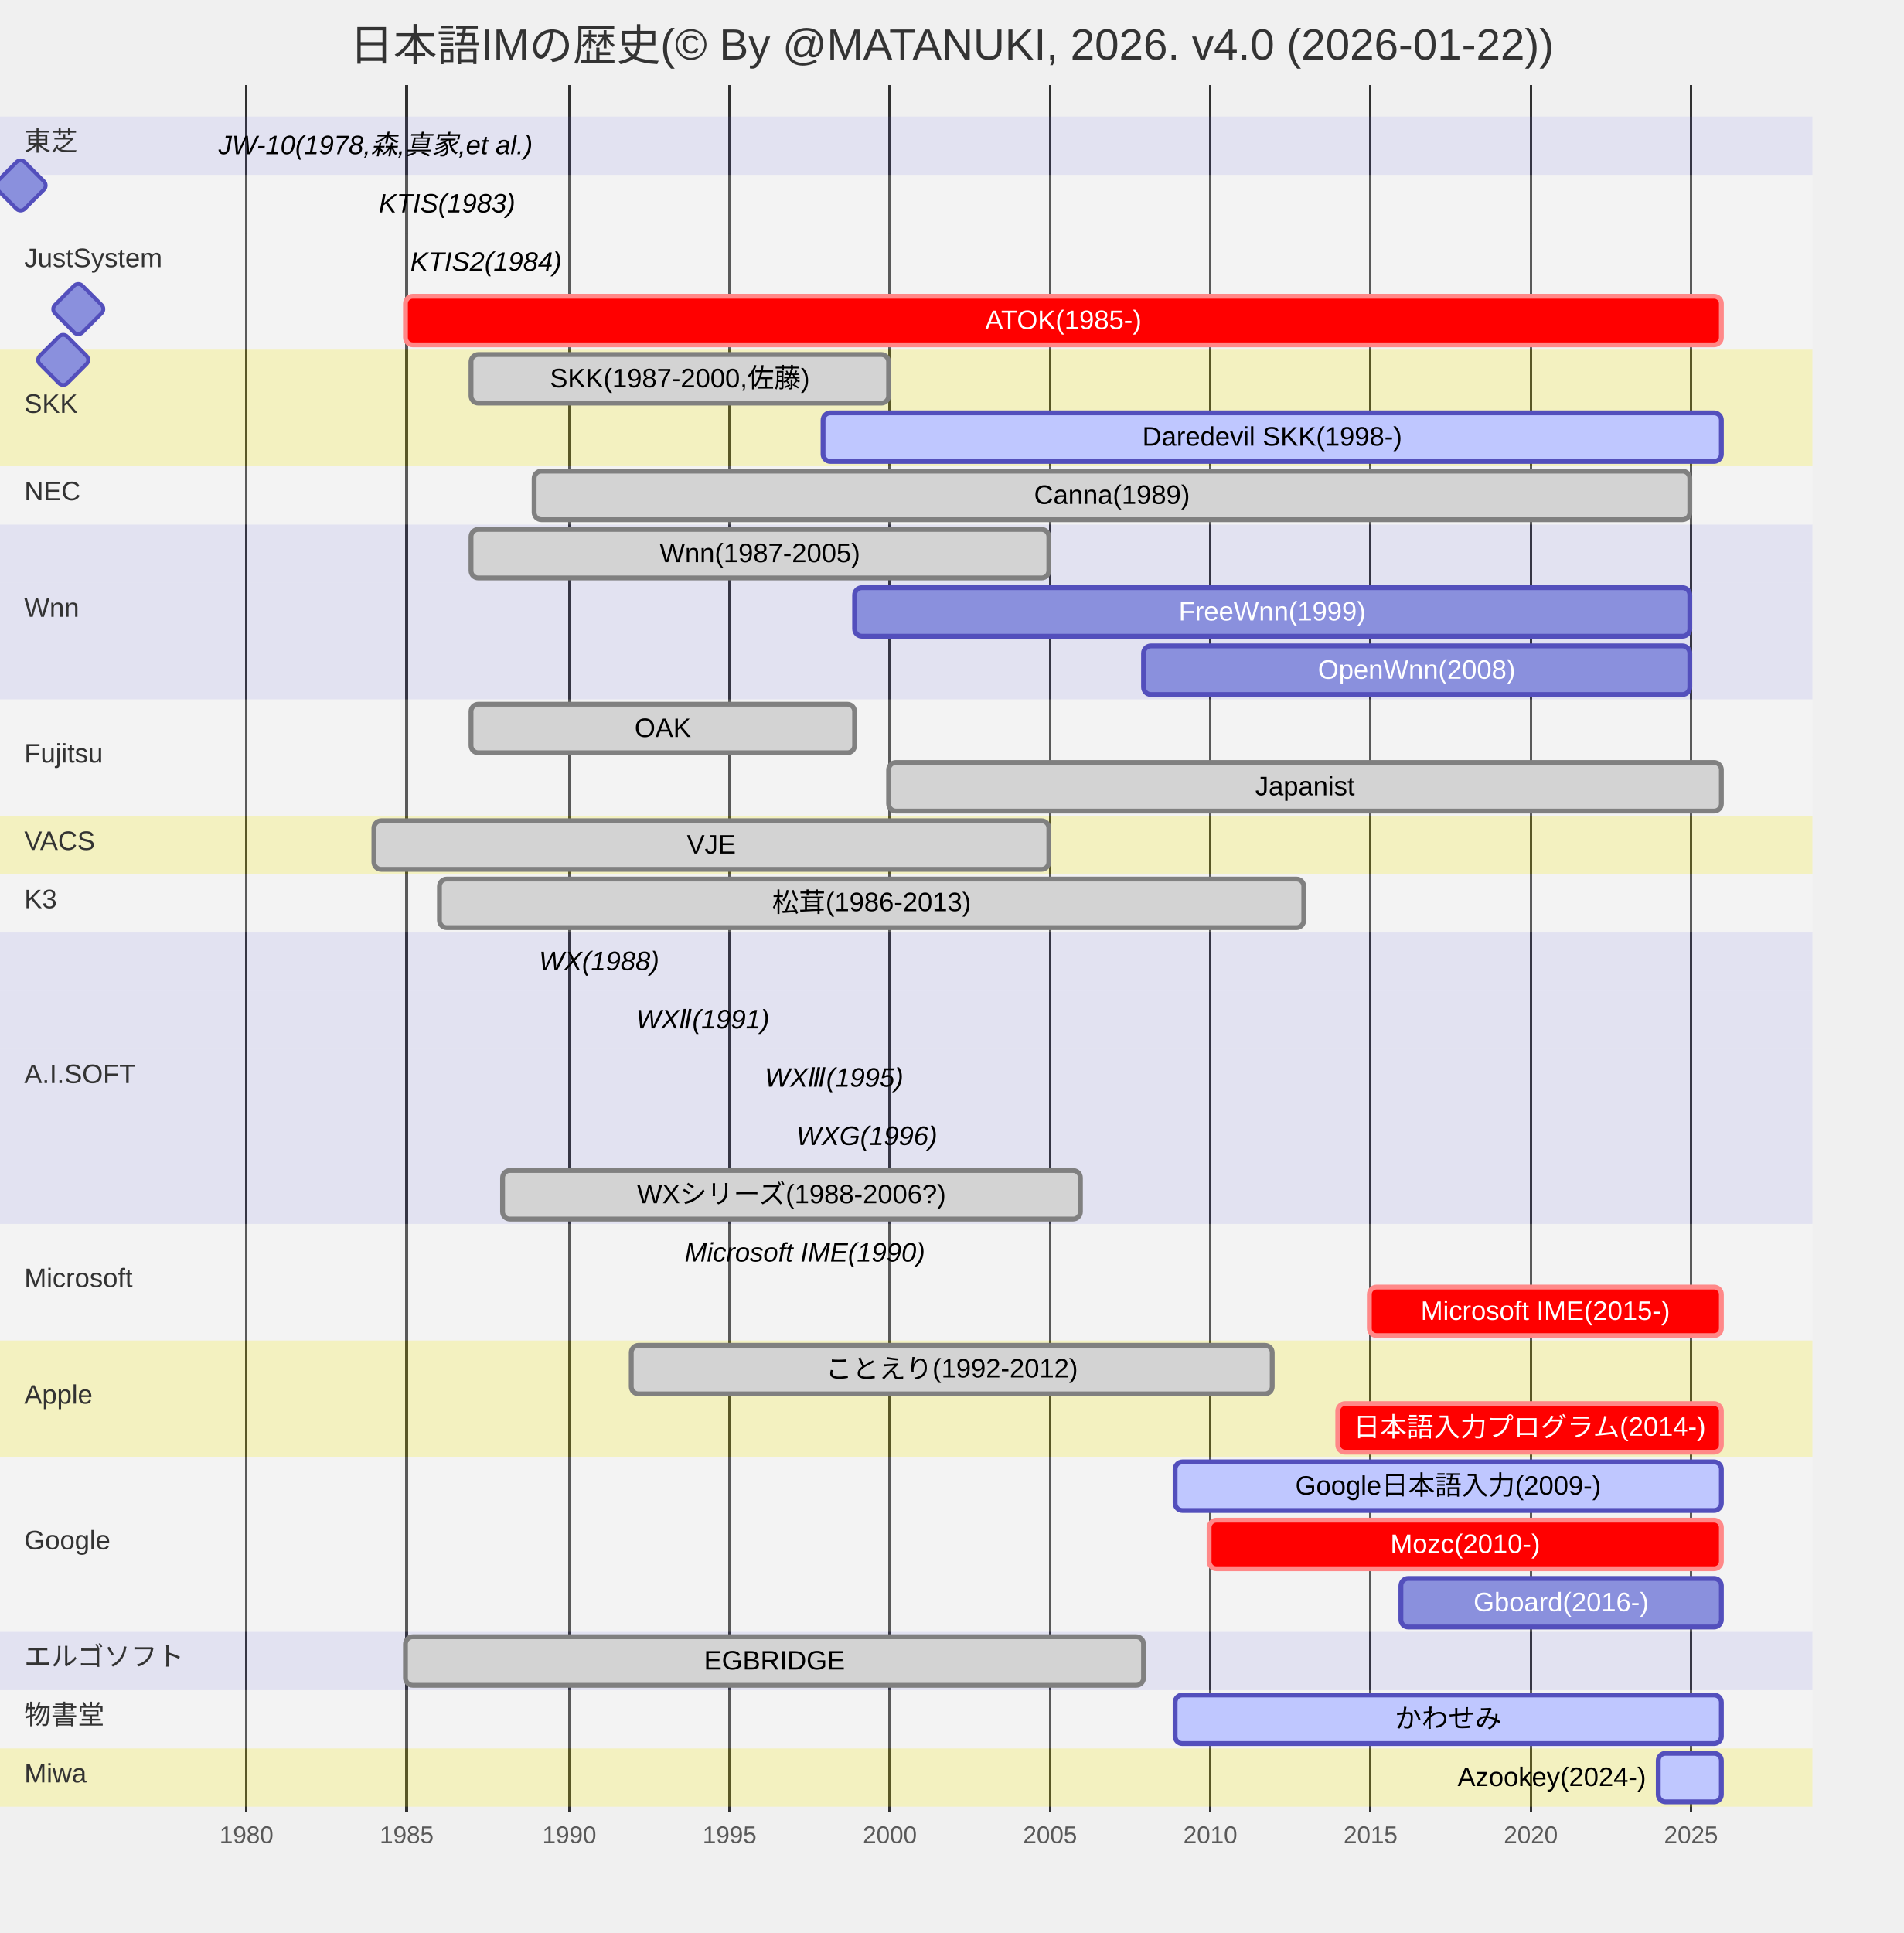
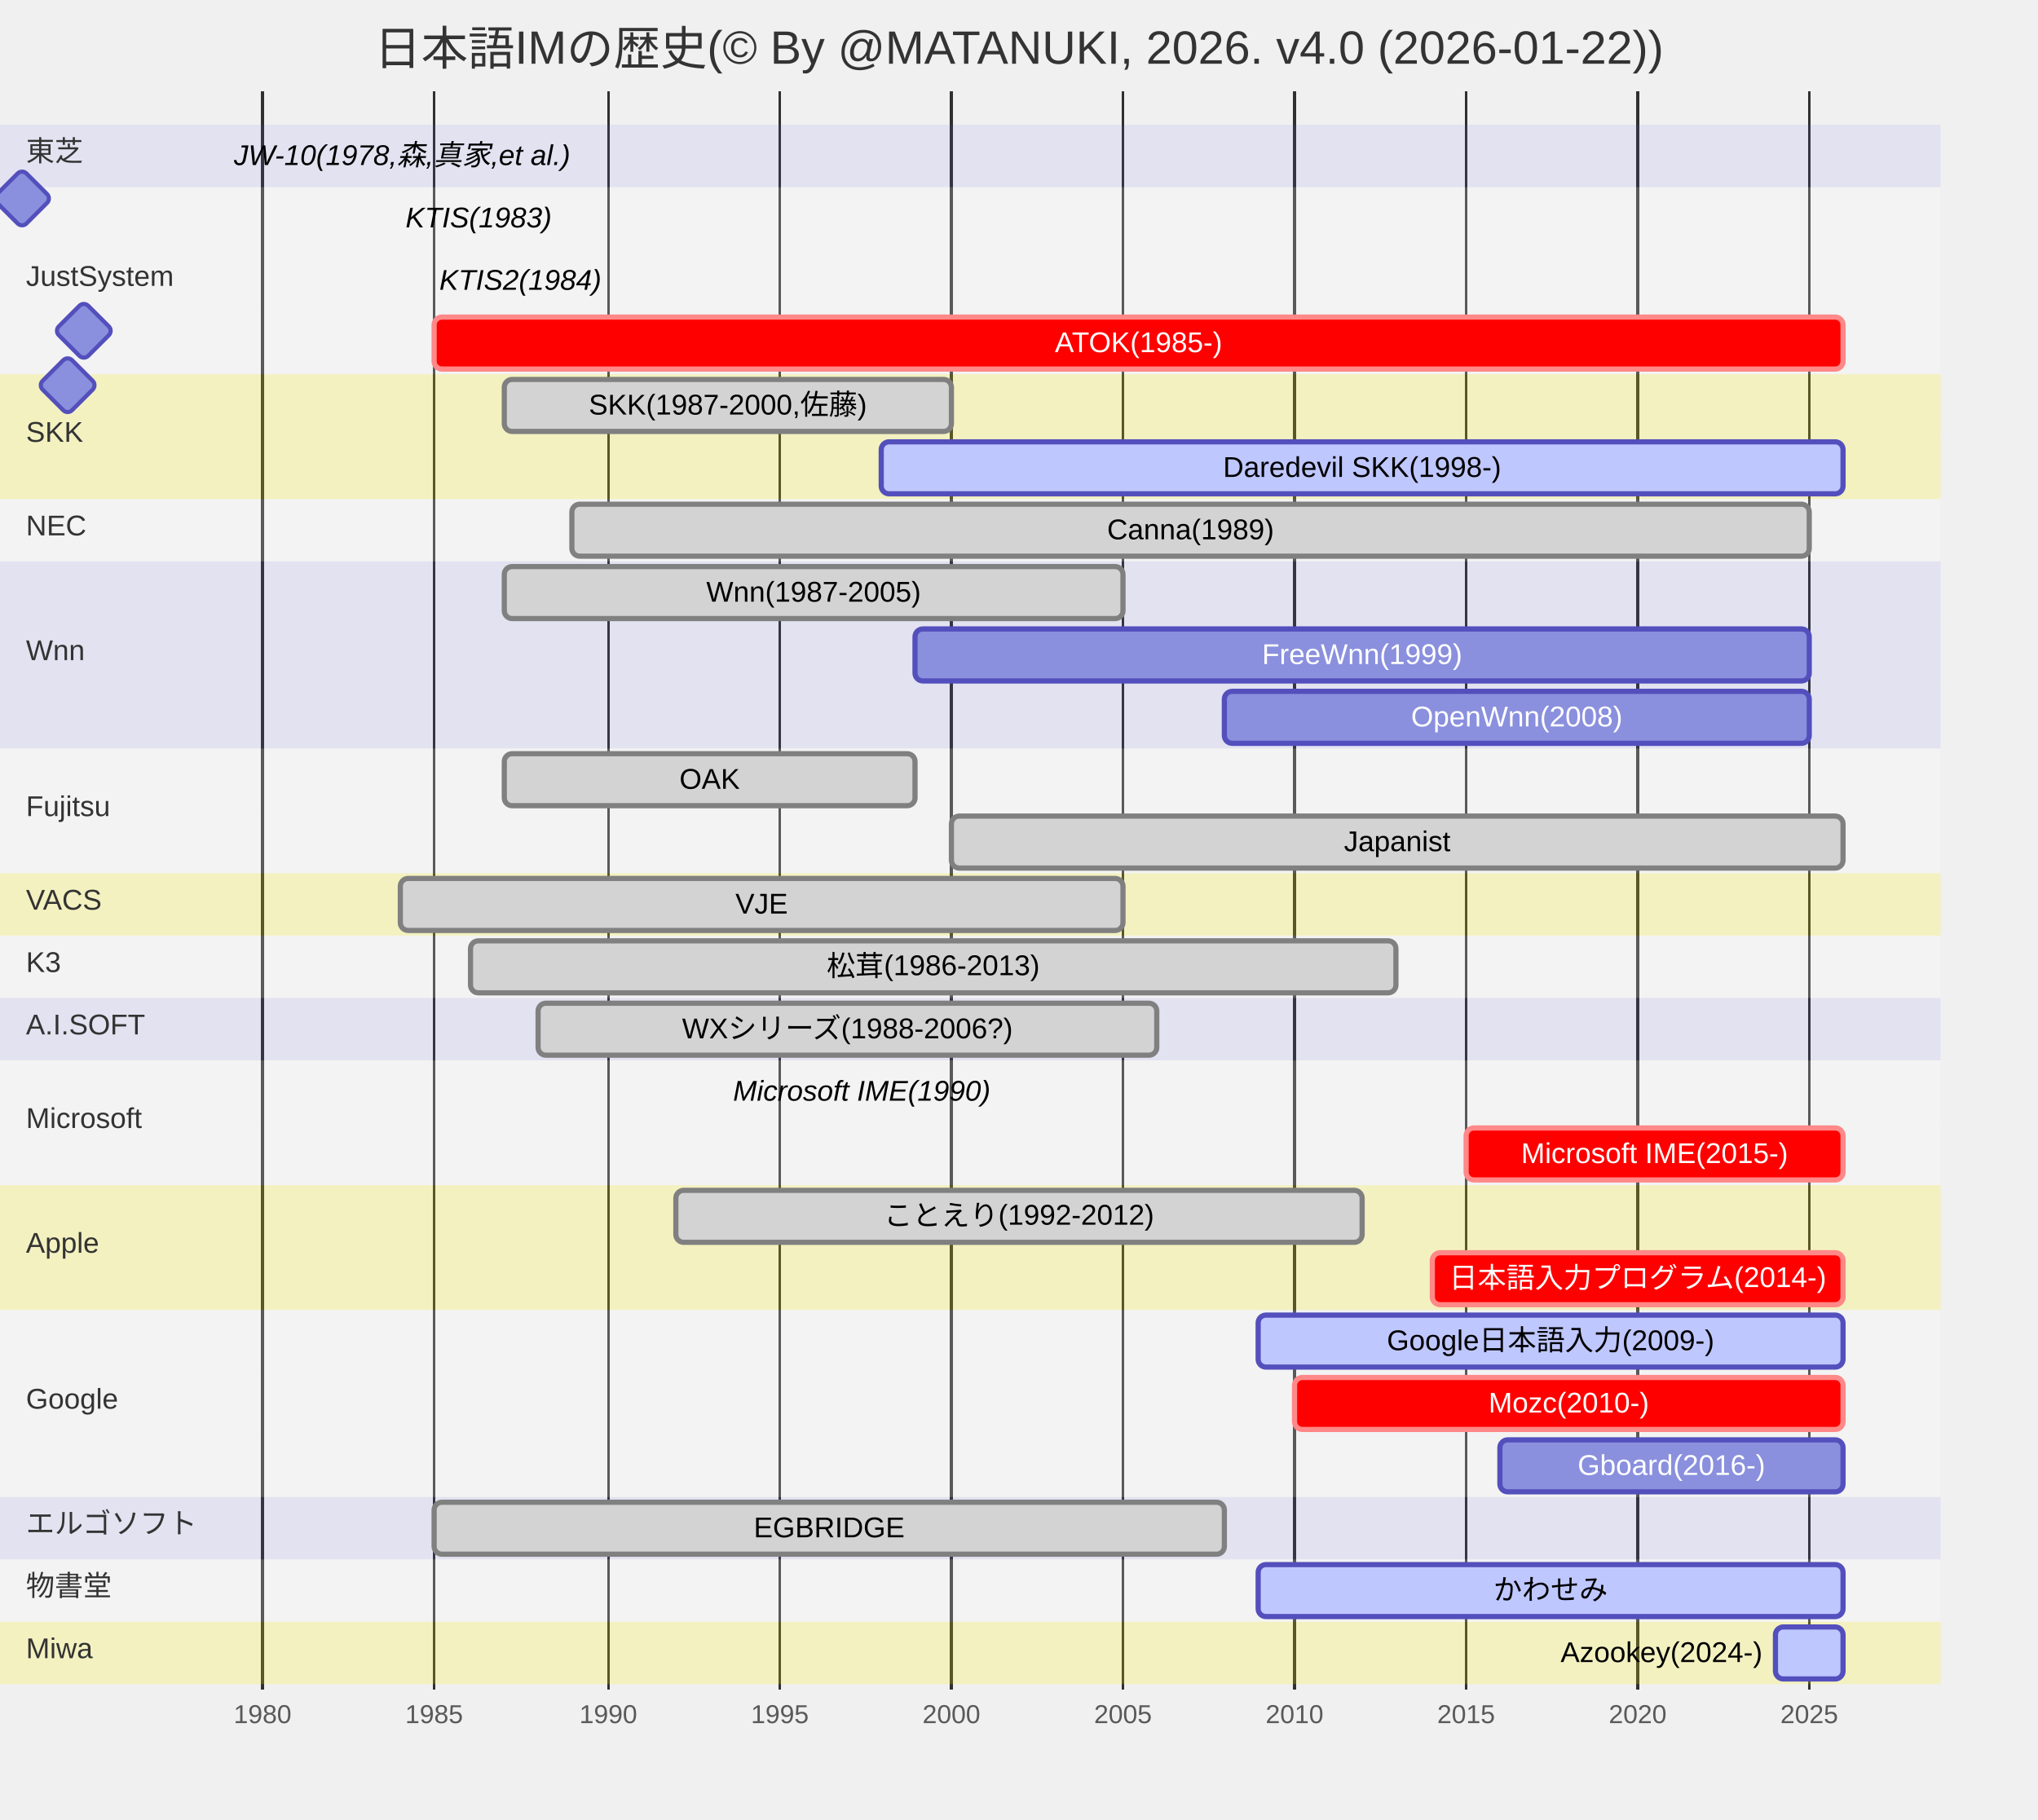
- <svg xmlns="http://www.w3.org/2000/svg" id="my-svg" width="100%" viewBox="0 0 784 796" style="max-width: 784px; background-color: white;" role="graphics-document document" aria-roledescription="gantt">
+ <svg xmlns="http://www.w3.org/2000/svg" id="my-svg" width="100%" viewBox="0 0 784 700" style="max-width: 784px; background-color: white;" role="graphics-document document" aria-roledescription="gantt">
  <style>#my-svg{font-family:"trebuchet ms",verdana,arial,sans-serif;font-size:16px;fill:#333;}@keyframes edge-animation-frame{from{stroke-dashoffset:0;}}@keyframes dash{to{stroke-dashoffset:0;}}#my-svg .edge-animation-slow{stroke-dasharray:9,5!important;stroke-dashoffset:900;animation:dash 50s linear infinite;stroke-linecap:round;}#my-svg .edge-animation-fast{stroke-dasharray:9,5!important;stroke-dashoffset:900;animation:dash 20s linear infinite;stroke-linecap:round;}#my-svg .error-icon{fill:#552222;}#my-svg .error-text{fill:#552222;stroke:#552222;}#my-svg .edge-thickness-normal{stroke-width:1px;}#my-svg .edge-thickness-thick{stroke-width:3.5px;}#my-svg .edge-pattern-solid{stroke-dasharray:0;}#my-svg .edge-thickness-invisible{stroke-width:0;fill:none;}#my-svg .edge-pattern-dashed{stroke-dasharray:3;}#my-svg .edge-pattern-dotted{stroke-dasharray:2;}#my-svg .marker{fill:#333333;stroke:#333333;}#my-svg .marker.cross{stroke:#333333;}#my-svg svg{font-family:"trebuchet ms",verdana,arial,sans-serif;font-size:16px;}#my-svg p{margin:0;}#my-svg .mermaid-main-font{font-family:"trebuchet ms",verdana,arial,sans-serif;}#my-svg .exclude-range{fill:#eeeeee;}#my-svg .section{stroke:none;opacity:0.2;}#my-svg .section0{fill:rgba(102, 102, 255, 0.49);}#my-svg .section2{fill:#fff400;}#my-svg .section1,#my-svg .section3{fill:white;opacity:0.2;}#my-svg .sectionTitle0{fill:#333;}#my-svg .sectionTitle1{fill:#333;}#my-svg .sectionTitle2{fill:#333;}#my-svg .sectionTitle3{fill:#333;}#my-svg .sectionTitle{text-anchor:start;font-family:"trebuchet ms",verdana,arial,sans-serif;}#my-svg .grid .tick{stroke:lightgrey;opacity:0.8;shape-rendering:crispEdges;}#my-svg .grid .tick text{font-family:"trebuchet ms",verdana,arial,sans-serif;fill:#333;}#my-svg .grid path{stroke-width:0;}#my-svg .today{fill:none;stroke:red;stroke-width:2px;}#my-svg .task{stroke-width:2;}#my-svg .taskText{text-anchor:middle;font-family:"trebuchet ms",verdana,arial,sans-serif;}#my-svg .taskTextOutsideRight{fill:black;text-anchor:start;font-family:"trebuchet ms",verdana,arial,sans-serif;}#my-svg .taskTextOutsideLeft{fill:black;text-anchor:end;}#my-svg .task.clickable{cursor:pointer;}#my-svg .taskText.clickable{cursor:pointer;fill:#003163!important;font-weight:bold;}#my-svg .taskTextOutsideLeft.clickable{cursor:pointer;fill:#003163!important;font-weight:bold;}#my-svg .taskTextOutsideRight.clickable{cursor:pointer;fill:#003163!important;font-weight:bold;}#my-svg .taskText0,#my-svg .taskText1,#my-svg .taskText2,#my-svg .taskText3{fill:white;}#my-svg .task0,#my-svg .task1,#my-svg .task2,#my-svg .task3{fill:#8a90dd;stroke:#534fbc;}#my-svg .taskTextOutside0,#my-svg .taskTextOutside2{fill:black;}#my-svg .taskTextOutside1,#my-svg .taskTextOutside3{fill:black;}#my-svg .active0,#my-svg .active1,#my-svg .active2,#my-svg .active3{fill:#bfc7ff;stroke:#534fbc;}#my-svg .activeText0,#my-svg .activeText1,#my-svg .activeText2,#my-svg .activeText3{fill:black!important;}#my-svg .done0,#my-svg .done1,#my-svg .done2,#my-svg .done3{stroke:grey;fill:lightgrey;stroke-width:2;}#my-svg .doneText0,#my-svg .doneText1,#my-svg .doneText2,#my-svg .doneText3{fill:black!important;}#my-svg .crit0,#my-svg .crit1,#my-svg .crit2,#my-svg .crit3{stroke:#ff8888;fill:red;stroke-width:2;}#my-svg .activeCrit0,#my-svg .activeCrit1,#my-svg .activeCrit2,#my-svg .activeCrit3{stroke:#ff8888;fill:#bfc7ff;stroke-width:2;}#my-svg .doneCrit0,#my-svg .doneCrit1,#my-svg .doneCrit2,#my-svg .doneCrit3{stroke:#ff8888;fill:lightgrey;stroke-width:2;cursor:pointer;shape-rendering:crispEdges;}#my-svg .milestone{transform:rotate(45deg) scale(0.8,0.8);}#my-svg .milestoneText{font-style:italic;}#my-svg .doneCritText0,#my-svg .doneCritText1,#my-svg .doneCritText2,#my-svg .doneCritText3{fill:black!important;}#my-svg .vert{stroke:navy;}#my-svg .vertText{font-size:15px;text-anchor:middle;fill:navy!important;}#my-svg .activeCritText0,#my-svg .activeCritText1,#my-svg .activeCritText2,#my-svg .activeCritText3{fill:black!important;}#my-svg .titleText{text-anchor:middle;font-size:18px;fill:#333;font-family:"trebuchet ms",verdana,arial,sans-serif;}#my-svg :root{--mermaid-font-family:"trebuchet ms",verdana,arial,sans-serif;}</style>
  <g />
-   <g class="grid" transform="translate(75, 746)" fill="none" font-size="10" font-family="sans-serif" text-anchor="middle">
-     <path class="domain" stroke="currentColor" d="M0.5,-711V0.5H634.5V-711" />
-     <g class="tick" opacity="1" transform="translate(26.5,0)">
-       <line stroke="currentColor" y2="-711" />
+   <g class="grid" transform="translate(75, 650)" fill="none" font-size="10" font-family="sans-serif" text-anchor="middle">
+     <path class="domain" stroke="currentColor" d="M0,-615V0H634V-615" />
+     <g class="tick" opacity="1" transform="translate(26,0)">
+       <line stroke="currentColor" y2="-615" />
      <text fill="#000" y="3" dy="1em" stroke="none" font-size="10" style="text-anchor: middle;">1980</text>
    </g>
-     <g class="tick" opacity="1" transform="translate(92.5,0)">
-       <line stroke="currentColor" y2="-711" />
+     <g class="tick" opacity="1" transform="translate(92,0)">
+       <line stroke="currentColor" y2="-615" />
      <text fill="#000" y="3" dy="1em" stroke="none" font-size="10" style="text-anchor: middle;">1985</text>
    </g>
-     <g class="tick" opacity="1" transform="translate(159.5,0)">
-       <line stroke="currentColor" y2="-711" />
+     <g class="tick" opacity="1" transform="translate(159,0)">
+       <line stroke="currentColor" y2="-615" />
      <text fill="#000" y="3" dy="1em" stroke="none" font-size="10" style="text-anchor: middle;">1990</text>
    </g>
-     <g class="tick" opacity="1" transform="translate(225.5,0)">
-       <line stroke="currentColor" y2="-711" />
+     <g class="tick" opacity="1" transform="translate(225,0)">
+       <line stroke="currentColor" y2="-615" />
      <text fill="#000" y="3" dy="1em" stroke="none" font-size="10" style="text-anchor: middle;">1995</text>
    </g>
-     <g class="tick" opacity="1" transform="translate(291.5,0)">
-       <line stroke="currentColor" y2="-711" />
+     <g class="tick" opacity="1" transform="translate(291,0)">
+       <line stroke="currentColor" y2="-615" />
      <text fill="#000" y="3" dy="1em" stroke="none" font-size="10" style="text-anchor: middle;">2000</text>
    </g>
-     <g class="tick" opacity="1" transform="translate(357.5,0)">
-       <line stroke="currentColor" y2="-711" />
+     <g class="tick" opacity="1" transform="translate(357,0)">
+       <line stroke="currentColor" y2="-615" />
      <text fill="#000" y="3" dy="1em" stroke="none" font-size="10" style="text-anchor: middle;">2005</text>
    </g>
-     <g class="tick" opacity="1" transform="translate(423.5,0)">
-       <line stroke="currentColor" y2="-711" />
+     <g class="tick" opacity="1" transform="translate(423,0)">
+       <line stroke="currentColor" y2="-615" />
      <text fill="#000" y="3" dy="1em" stroke="none" font-size="10" style="text-anchor: middle;">2010</text>
    </g>
-     <g class="tick" opacity="1" transform="translate(489.5,0)">
-       <line stroke="currentColor" y2="-711" />
+     <g class="tick" opacity="1" transform="translate(489,0)">
+       <line stroke="currentColor" y2="-615" />
      <text fill="#000" y="3" dy="1em" stroke="none" font-size="10" style="text-anchor: middle;">2015</text>
    </g>
-     <g class="tick" opacity="1" transform="translate(555.5,0)">
-       <line stroke="currentColor" y2="-711" />
+     <g class="tick" opacity="1" transform="translate(555,0)">
+       <line stroke="currentColor" y2="-615" />
      <text fill="#000" y="3" dy="1em" stroke="none" font-size="10" style="text-anchor: middle;">2020</text>
    </g>
-     <g class="tick" opacity="1" transform="translate(621.5,0)">
-       <line stroke="currentColor" y2="-711" />
+     <g class="tick" opacity="1" transform="translate(621,0)">
+       <line stroke="currentColor" y2="-615" />
      <text fill="#000" y="3" dy="1em" stroke="none" font-size="10" style="text-anchor: middle;">2025</text>
    </g>
  </g>
  <g>
    <rect x="0" y="48" width="746.5" height="24" class="section section0" />
    <rect x="0" y="72" width="746.5" height="24" class="section section1" />
    <rect x="0" y="96" width="746.5" height="24" class="section section1" />
    <rect x="0" y="336" width="746.5" height="24" class="section section2" />
    <rect x="0" y="120" width="746.5" height="24" class="section section1" />
-     <rect x="0" y="672" width="746.5" height="24" class="section section0" />
+     <rect x="0" y="576" width="746.5" height="24" class="section section0" />
    <rect x="0" y="360" width="746.5" height="24" class="section section3" />
    <rect x="0" y="144" width="746.5" height="24" class="section section2" />
    <rect x="0" y="216" width="746.5" height="24" class="section section0" />
    <rect x="0" y="288" width="746.5" height="24" class="section section1" />
    <rect x="0" y="384" width="746.5" height="24" class="section section0" />
-     <rect x="0" y="480" width="746.5" height="24" class="section section0" />
    <rect x="0" y="192" width="746.5" height="24" class="section section3" />
-     <rect x="0" y="504" width="746.5" height="24" class="section section1" />
-     <rect x="0" y="408" width="746.5" height="24" class="section section0" />
-     <rect x="0" y="552" width="746.5" height="24" class="section section2" />
-     <rect x="0" y="432" width="746.5" height="24" class="section section0" />
-     <rect x="0" y="456" width="746.5" height="24" class="section section0" />
+     <rect x="0" y="408" width="746.5" height="24" class="section section1" />
+     <rect x="0" y="456" width="746.5" height="24" class="section section2" />
    <rect x="0" y="168" width="746.5" height="24" class="section section2" />
    <rect x="0" y="240" width="746.5" height="24" class="section section0" />
    <rect x="0" y="312" width="746.5" height="24" class="section section1" />
    <rect x="0" y="264" width="746.5" height="24" class="section section0" />
-     <rect x="0" y="600" width="746.5" height="24" class="section section3" />
-     <rect x="0" y="696" width="746.5" height="24" class="section section1" />
-     <rect x="0" y="624" width="746.5" height="24" class="section section3" />
-     <rect x="0" y="576" width="746.5" height="24" class="section section2" />
-     <rect x="0" y="528" width="746.5" height="24" class="section section1" />
-     <rect x="0" y="648" width="746.5" height="24" class="section section3" />
-     <rect x="0" y="720" width="746.5" height="24" class="section section2" />
+     <rect x="0" y="504" width="746.5" height="24" class="section section3" />
+     <rect x="0" y="600" width="746.5" height="24" class="section section1" />
+     <rect x="0" y="528" width="746.5" height="24" class="section section3" />
+     <rect x="0" y="480" width="746.5" height="24" class="section section2" />
+     <rect x="0" y="432" width="746.5" height="24" class="section section1" />
+     <rect x="0" y="552" width="746.5" height="24" class="section section3" />
+     <rect x="0" y="624" width="746.5" height="24" class="section section2" />
  </g>
  <g>
    <rect id="task1" rx="3" ry="3" x="65" y="50" width="20" height="20" transform-origin="75px 60px" class="task milestone  task0" />
    <rect id="task2" rx="3" ry="3" x="131" y="74" width="20" height="20" transform-origin="141px 84px" class="task milestone  task1" />
    <rect id="task3" rx="3" ry="3" x="144" y="98" width="20" height="20" transform-origin="154px 108px" class="task milestone  task1" />
    <rect id="task13" rx="3" ry="3" x="154" y="338" width="278" height="20" transform-origin="293px 348px" class="task done2" />
    <rect id="task4" rx="3" ry="3" x="167" y="122" width="542" height="20" transform-origin="438px 132px" class="task crit1" />
-     <rect id="task27" rx="3" ry="3" x="167" y="674" width="304" height="20" transform-origin="319px 684px" class="task done0" />
+     <rect id="task23" rx="3" ry="3" x="167" y="578" width="304" height="20" transform-origin="319px 588px" class="task done0" />
    <rect id="task14" rx="3" ry="3" x="181" y="362" width="356" height="20" transform-origin="359px 372px" class="task done3" />
    <rect id="task5" rx="3" ry="3" x="194" y="146" width="172" height="20" transform-origin="280px 156px" class="task done2" />
    <rect id="task8" rx="3" ry="3" x="194" y="218" width="238" height="20" transform-origin="313px 228px" class="task done0" />
    <rect id="task11" rx="3" ry="3" x="194" y="290" width="158" height="20" transform-origin="273px 300px" class="task done1" />
-     <rect id="task15" rx="3" ry="3" x="197" y="386" width="20" height="20" transform-origin="207px 396px" class="task milestone  task0" />
-     <rect id="task19" rx="3" ry="3" x="207" y="482" width="238" height="20" transform-origin="326px 492px" class="task done0" />
+     <rect id="task15" rx="3" ry="3" x="207" y="386" width="238" height="20" transform-origin="326px 396px" class="task done0" />
    <rect id="task7" rx="3" ry="3" x="220" y="194" width="476" height="20" transform-origin="458px 204px" class="task done3" />
-     <rect id="task20" rx="3" ry="3" x="257" y="506" width="20" height="20" transform-origin="267px 516px" class="task milestone  task1" />
-     <rect id="task16" rx="3" ry="3" x="237" y="410" width="20" height="20" transform-origin="247px 420px" class="task milestone  task0" />
-     <rect id="task22" rx="3" ry="3" x="260" y="554" width="264" height="20" transform-origin="392px 564px" class="task done2" />
-     <rect id="task17" rx="3" ry="3" x="290" y="434" width="20" height="20" transform-origin="300px 444px" class="task milestone  task0" />
-     <rect id="task18" rx="3" ry="3" x="303" y="458" width="20" height="20" transform-origin="313px 468px" class="task milestone  task0" />
+     <rect id="task16" rx="3" ry="3" x="257" y="410" width="20" height="20" transform-origin="267px 420px" class="task milestone  task1" />
+     <rect id="task18" rx="3" ry="3" x="260" y="458" width="264" height="20" transform-origin="392px 468px" class="task done2" />
    <rect id="task6" rx="3" ry="3" x="339" y="170" width="370" height="20" transform-origin="524px 180px" class="task active2" />
    <rect id="task9" rx="3" ry="3" x="352" y="242" width="344" height="20" transform-origin="524px 252px" class="task task0" />
    <rect id="task12" rx="3" ry="3" x="366" y="314" width="343" height="20" transform-origin="537.5px 324px" class="task done1" />
    <rect id="task10" rx="3" ry="3" x="471" y="266" width="225" height="20" transform-origin="583.5px 276px" class="task task0" />
-     <rect id="task24" rx="3" ry="3" x="484" y="602" width="225" height="20" transform-origin="596.5px 612px" class="task active3" />
-     <rect id="task28" rx="3" ry="3" x="484" y="698" width="225" height="20" transform-origin="596.5px 708px" class="task active1" />
-     <rect id="task25" rx="3" ry="3" x="498" y="626" width="211" height="20" transform-origin="603.5px 636px" class="task crit3" />
-     <rect id="task23" rx="3" ry="3" x="551" y="578" width="158" height="20" transform-origin="630px 588px" class="task crit2" />
-     <rect id="task21" rx="3" ry="3" x="564" y="530" width="145" height="20" transform-origin="636.5px 540px" class="task crit1" />
-     <rect id="task26" rx="3" ry="3" x="577" y="650" width="132" height="20" transform-origin="643px 660px" class="task task3" />
-     <rect id="task29" rx="3" ry="3" x="683" y="722" width="26" height="20" transform-origin="696px 732px" class="task active2" />
+     <rect id="task20" rx="3" ry="3" x="484" y="506" width="225" height="20" transform-origin="596.5px 516px" class="task active3" />
+     <rect id="task24" rx="3" ry="3" x="484" y="602" width="225" height="20" transform-origin="596.5px 612px" class="task active1" />
+     <rect id="task21" rx="3" ry="3" x="498" y="530" width="211" height="20" transform-origin="603.5px 540px" class="task crit3" />
+     <rect id="task19" rx="3" ry="3" x="551" y="482" width="158" height="20" transform-origin="630px 492px" class="task crit2" />
+     <rect id="task17" rx="3" ry="3" x="564" y="434" width="145" height="20" transform-origin="636.5px 444px" class="task crit1" />
+     <rect id="task22" rx="3" ry="3" x="577" y="554" width="132" height="20" transform-origin="643px 564px" class="task task3" />
+     <rect id="task25" rx="3" ry="3" x="683" y="626" width="26" height="20" transform-origin="696px 636px" class="task active2" />
    <text id="task1-text" font-size="11" x="90" y="63.5" class="taskTextOutsideRight taskTextOutside0  milestoneText width-133.453125">JW-10(1978,森,真家,et al.)</text>
    <text id="task2-text" font-size="11" x="156" y="87.5" class="taskTextOutsideRight taskTextOutside1  milestoneText width-52.234375">KTIS(1983)</text>
    <text id="task3-text" font-size="11" x="169" y="111.5" class="taskTextOutsideRight taskTextOutside1  milestoneText width-58">KTIS2(1984)</text>
    <text id="task13-text" font-size="11" x="293" y="351.5" class="taskText taskText2  doneText2 width-18.70361328125">VJE</text>
    <text id="task4-text" font-size="11" x="438" y="135.5" class="taskText taskText1  critText1 width-61.140625">ATOK(1985-)</text>
-     <text id="task27-text" font-size="11" x="319" y="687.5" class="taskText taskText0  doneText0 width-49.205078125">EGBRIDGE</text>
+     <text id="task23-text" font-size="11" x="319" y="591.5" class="taskText taskText0  doneText0 width-49.205078125">EGBRIDGE</text>
    <text id="task14-text" font-size="11" x="359" y="375.5" class="taskText taskText3  doneText3 width-80.265625">松茸(1986-2013)</text>
    <text id="task5-text" font-size="11" x="280" y="159.5" class="taskText taskText2  doneText2 width-102.265625">SKK(1987-2000,佐藤)</text>
    <text id="task8-text" font-size="11" x="313" y="231.5" class="taskText taskText0  doneText0 width-80.671875">Wnn(1987-2005)</text>
    <text id="task11-text" font-size="11" x="273" y="303.5" class="taskText taskText1  doneText1 width-20.900390625">OAK</text>
-     <text id="task15-text" font-size="11" x="222" y="399.5" class="taskTextOutsideRight taskTextOutside0  milestoneText width-47.65625">WX(1988)</text>
-     <text id="task19-text" font-size="11" x="326" y="495.5" class="taskText taskText0  doneText0 width-122.265625">WXシリーズ(1988-2006?)</text>
+     <text id="task15-text" font-size="11" x="326" y="399.5" class="taskText taskText0  doneText0 width-122.265625">WXシリーズ(1988-2006?)</text>
    <text id="task7-text" font-size="11" x="458" y="207.5" class="taskText taskText3  doneText3 width-61.3125">Canna(1989)</text>
-     <text id="task20-text" font-size="11" x="282" y="519.5" class="taskTextOutsideRight taskTextOutside1  milestoneText width-97.578125">Microsoft IME(1990)</text>
-     <text id="task16-text" font-size="11" x="262" y="423.5" class="taskTextOutsideRight taskTextOutside0  milestoneText width-54.765625">WXⅡ(1991)</text>
-     <text id="task22-text" font-size="11" x="392" y="567.5" class="taskText taskText2  doneText2 width-102.265625">ことえり(1992-2012)</text>
-     <text id="task17-text" font-size="11" x="315" y="447.5" class="taskTextOutsideRight taskTextOutside0  milestoneText width-58.203125">WXⅢ(1995)</text>
-     <text id="task18-text" font-size="11" x="328" y="471.5" class="taskTextOutsideRight taskTextOutside0  milestoneText width-55.09375">WXG(1996)</text>
+     <text id="task16-text" font-size="11" x="282" y="423.5" class="taskTextOutsideRight taskTextOutside1  milestoneText width-97.578125">Microsoft IME(1990)</text>
+     <text id="task18-text" font-size="11" x="392" y="471.5" class="taskText taskText2  doneText2 width-102.265625">ことえり(1992-2012)</text>
    <text id="task6-text" font-size="11" x="524" y="183.5" class="taskText taskText2 activeText2 width-103.171875">Daredevil SKK(1998-)</text>
    <text id="task9-text" font-size="11" x="524" y="255.5" class="taskText taskText0  width-74.59375">FreeWnn(1999)</text>
    <text id="task12-text" font-size="11" x="537.5" y="327.5" class="taskText taskText1  doneText1 width-42.52880859375">Japanist</text>
    <text id="task10-text" font-size="11" x="583.5" y="279.5" class="taskText taskText0  width-78.109375">OpenWnn(2008)</text>
-     <text id="task24-text" font-size="11" x="596.5" y="615.5" class="taskText taskText3 activeText3 width-124.203125">Google日本語入力(2009-)</text>
-     <text id="task28-text" font-size="11" x="596.5" y="711.5" class="taskText taskText1 activeText1 width-44">かわせみ</text>
-     <text id="task25-text" font-size="11" x="603.5" y="639.5" class="taskText taskText3  critText3 width-60.578125">Mozc(2010-)</text>
-     <text id="task23-text" font-size="11" x="630" y="591.5" class="taskText taskText2  critText2 width-144.875">日本語入力プログラム(2014-)</text>
-     <text id="task21-text" font-size="11" x="636.5" y="543.5" class="taskText taskText1  critText1 width-101.625">Microsoft IME(2015-)</text>
-     <text id="task26-text" font-size="11" x="643" y="663.5" class="taskText taskText3  width-70.859375">Gboard(2016-)</text>
-     <text id="task29-text" font-size="11" x="678" y="735.5" class="taskTextOutsideLeft taskTextOutside2 activeText2">Azookey(2024-)</text>
+     <text id="task20-text" font-size="11" x="596.5" y="519.5" class="taskText taskText3 activeText3 width-124.203125">Google日本語入力(2009-)</text>
+     <text id="task24-text" font-size="11" x="596.5" y="615.5" class="taskText taskText1 activeText1 width-44">かわせみ</text>
+     <text id="task21-text" font-size="11" x="603.5" y="543.5" class="taskText taskText3  critText3 width-60.578125">Mozc(2010-)</text>
+     <text id="task19-text" font-size="11" x="630" y="495.5" class="taskText taskText2  critText2 width-144.875">日本語入力プログラム(2014-)</text>
+     <text id="task17-text" font-size="11" x="636.5" y="447.5" class="taskText taskText1  critText1 width-101.625">Microsoft IME(2015-)</text>
+     <text id="task22-text" font-size="11" x="643" y="567.5" class="taskText taskText3  width-70.859375">Gboard(2016-)</text>
+     <text id="task25-text" font-size="11" x="678" y="639.5" class="taskTextOutsideLeft taskTextOutside2 activeText2">Azookey(2024-)</text>
  </g>
  <g>
    <text dy="0em" x="10" y="62" font-size="11" class="sectionTitle sectionTitle0">
      <tspan alignment-baseline="central" x="10">東芝</tspan>
    </text>
    <text dy="0em" x="10" y="110" font-size="11" class="sectionTitle sectionTitle1">
      <tspan alignment-baseline="central" x="10">JustSystem</tspan>
    </text>
    <text dy="0em" x="10" y="170" font-size="11" class="sectionTitle sectionTitle2">
      <tspan alignment-baseline="central" x="10">SKK</tspan>
    </text>
    <text dy="0em" x="10" y="206" font-size="11" class="sectionTitle sectionTitle3">
      <tspan alignment-baseline="central" x="10">NEC</tspan>
    </text>
    <text dy="0em" x="10" y="254" font-size="11" class="sectionTitle sectionTitle0">
      <tspan alignment-baseline="central" x="10">Wnn</tspan>
    </text>
    <text dy="0em" x="10" y="314" font-size="11" class="sectionTitle sectionTitle1">
      <tspan alignment-baseline="central" x="10">Fujitsu</tspan>
    </text>
    <text dy="0em" x="10" y="350" font-size="11" class="sectionTitle sectionTitle2">
      <tspan alignment-baseline="central" x="10">VACS</tspan>
    </text>
    <text dy="0em" x="10" y="374" font-size="11" class="sectionTitle sectionTitle3">
      <tspan alignment-baseline="central" x="10">K3</tspan>
    </text>
-     <text dy="0em" x="10" y="446" font-size="11" class="sectionTitle sectionTitle0">
+     <text dy="0em" x="10" y="398" font-size="11" class="sectionTitle sectionTitle0">
      <tspan alignment-baseline="central" x="10">A.I.SOFT</tspan>
    </text>
-     <text dy="0em" x="10" y="530" font-size="11" class="sectionTitle sectionTitle1">
+     <text dy="0em" x="10" y="434" font-size="11" class="sectionTitle sectionTitle1">
      <tspan alignment-baseline="central" x="10">Microsoft</tspan>
    </text>
-     <text dy="0em" x="10" y="578" font-size="11" class="sectionTitle sectionTitle2">
+     <text dy="0em" x="10" y="482" font-size="11" class="sectionTitle sectionTitle2">
      <tspan alignment-baseline="central" x="10">Apple</tspan>
    </text>
-     <text dy="0em" x="10" y="638" font-size="11" class="sectionTitle sectionTitle3">
+     <text dy="0em" x="10" y="542" font-size="11" class="sectionTitle sectionTitle3">
      <tspan alignment-baseline="central" x="10">Google</tspan>
    </text>
-     <text dy="0em" x="10" y="686" font-size="11" class="sectionTitle sectionTitle0">
+     <text dy="0em" x="10" y="590" font-size="11" class="sectionTitle sectionTitle0">
      <tspan alignment-baseline="central" x="10">エルゴソフト</tspan>
    </text>
-     <text dy="0em" x="10" y="710" font-size="11" class="sectionTitle sectionTitle1">
+     <text dy="0em" x="10" y="614" font-size="11" class="sectionTitle sectionTitle1">
      <tspan alignment-baseline="central" x="10">物書堂</tspan>
    </text>
-     <text dy="0em" x="10" y="734" font-size="11" class="sectionTitle sectionTitle2">
+     <text dy="0em" x="10" y="638" font-size="11" class="sectionTitle sectionTitle2">
      <tspan alignment-baseline="central" x="10">Miwa</tspan>
    </text>
  </g>
  <text x="392" y="25" class="titleText">日本語IMの歴史(© By @MATANUKI, 2026. v4.0 (2026-01-22))</text>
</svg>
